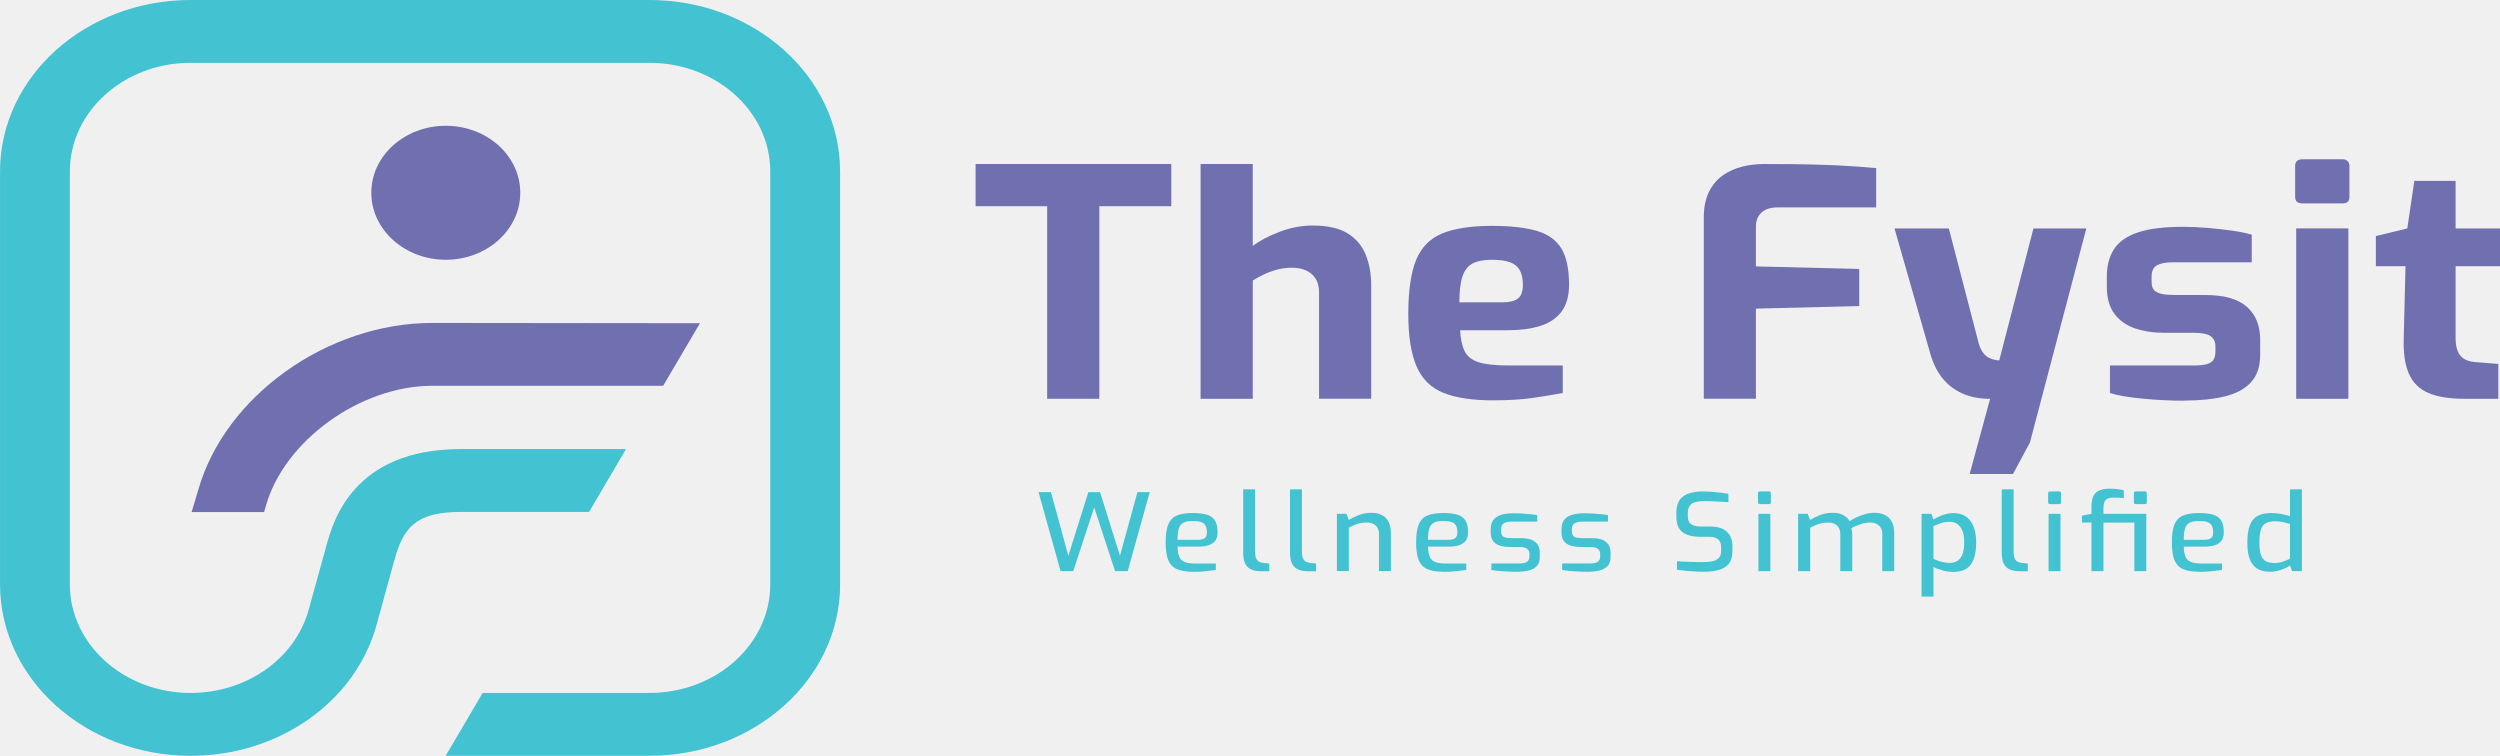
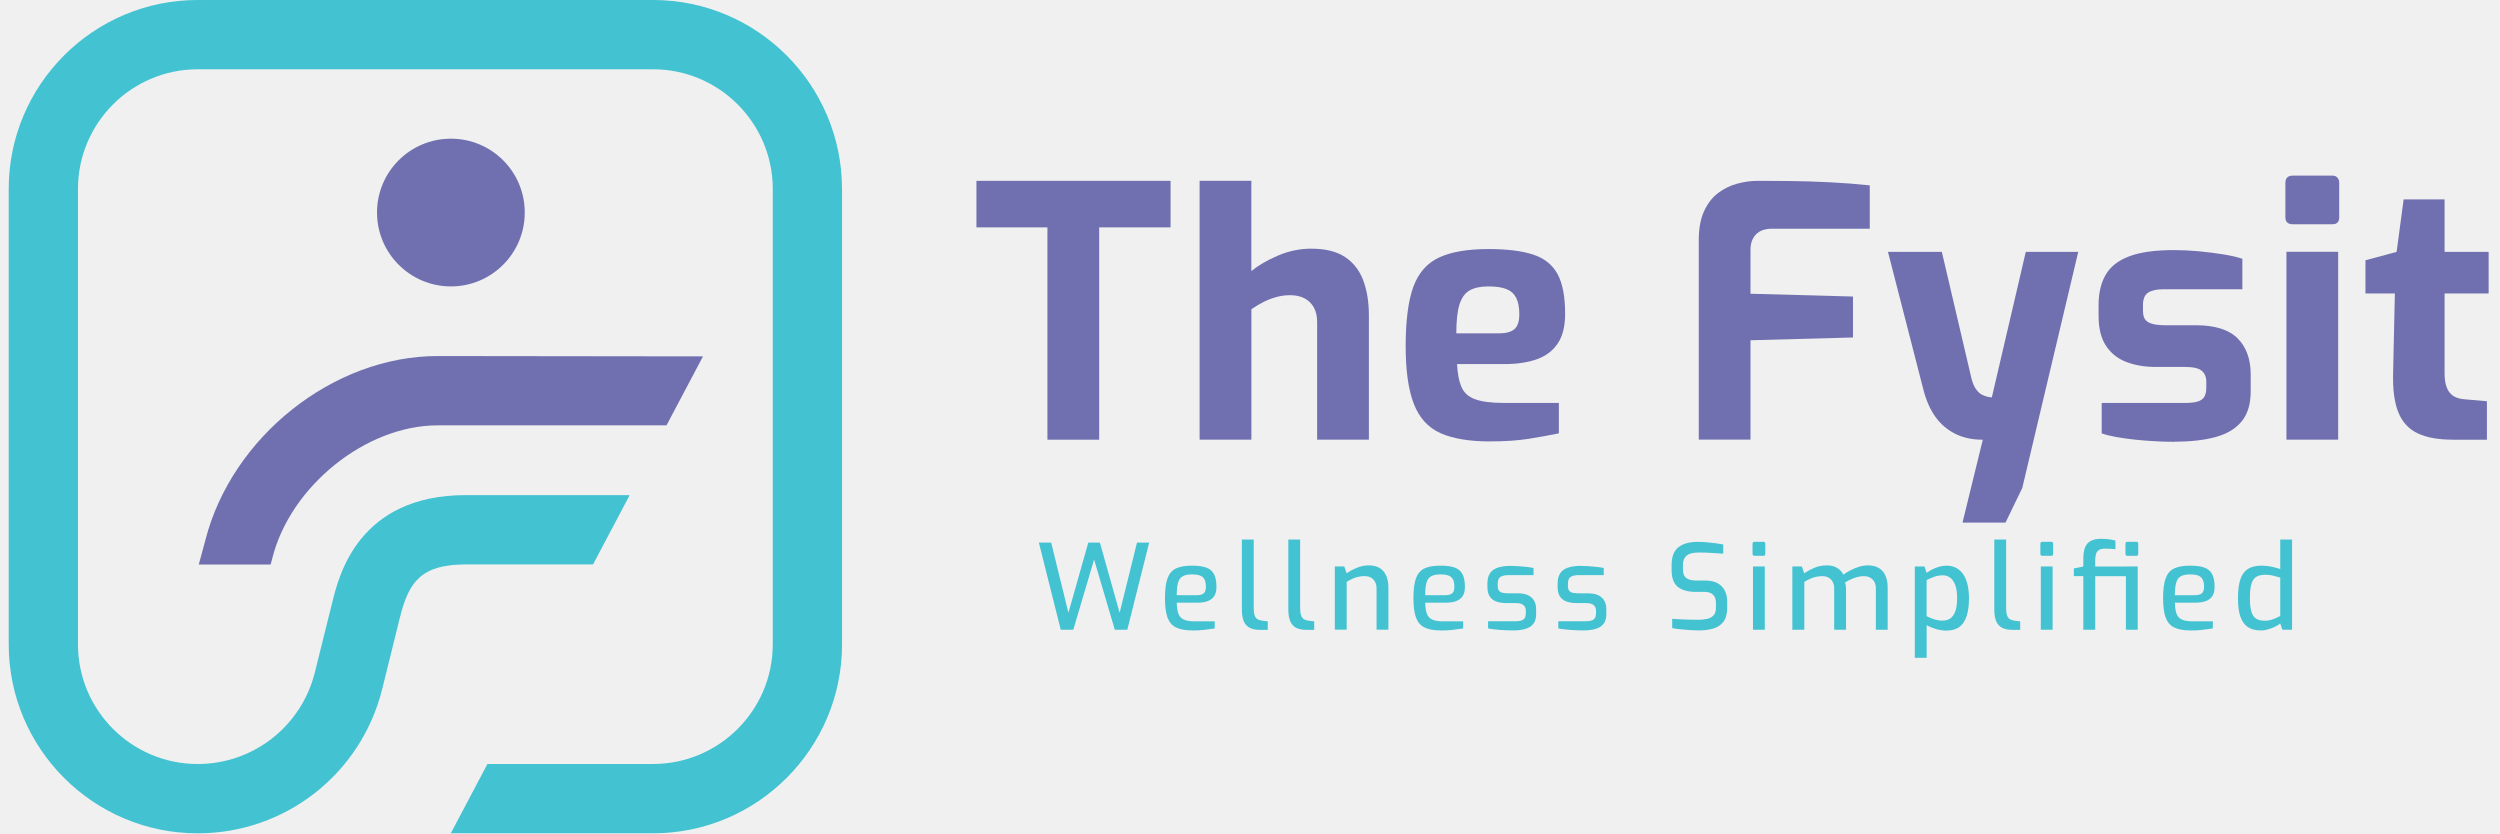
- <svg xmlns="http://www.w3.org/2000/svg" width="172" height="52" viewBox="0 0 172 52" fill="none" role="img" aria-label="The Fysit — Wellness Simplified">
-   <g id="Group">
-     <path id="Vector_2" d="M48.154 22.241L45.624 26.543H29.744C24.773 26.543 19.528 30.343 18.283 34.84L18.168 35.228H13.183L13.637 33.721C15.464 27.259 22.518 22.217 29.741 22.217L48.151 22.238L48.154 22.241Z" fill="#7070B1" />
-     <path id="Vector_3" d="M57.8 11.79V40.208C57.8 46.711 51.923 51.997 44.695 51.997H30.664L33.206 47.672H44.695C49.269 47.672 52.994 44.325 52.994 40.205V11.79C52.994 7.675 49.269 4.323 44.695 4.323H13.104C8.531 4.323 4.805 7.675 4.805 11.79V40.208C4.805 44.328 8.531 47.674 13.104 47.674C16.963 47.674 20.304 45.323 21.236 41.955L22.46 37.528C22.912 35.89 24.281 30.895 31.715 30.895H43.042V30.944L40.529 35.221H31.715C28.597 35.221 27.749 36.301 27.124 38.567L25.905 43C24.441 48.302 19.175 52 13.107 52C5.879 52 0.003 46.713 0.003 40.21V11.79C3.60541e-05 5.292 5.876 0 13.104 0H44.692C51.92 0 57.797 5.292 57.797 11.79H57.8Z" fill="#43C2D1" />
-     <path id="Vector_4" d="M35.794 13.261C35.794 15.808 33.498 17.873 30.673 17.873C27.848 17.873 25.546 15.808 25.546 13.261C25.546 10.714 27.842 8.654 30.673 8.654C33.504 8.654 35.794 10.714 35.794 13.261Z" fill="#7070B1" />
-     <path id="Vector_5" d="M72.045 27.436V14.188H67.121V11.284H80.584V14.188H75.634V27.436H72.045Z" fill="#7070B1" />
-     <path id="Vector_6" d="M82.599 27.436V11.284H86.188V16.915C86.657 16.566 87.268 16.245 88.021 15.954C88.773 15.662 89.546 15.516 90.337 15.516C91.324 15.516 92.108 15.691 92.69 16.04C93.272 16.389 93.692 16.876 93.952 17.503C94.21 18.128 94.34 18.858 94.34 19.686V27.434H90.751V20.1C90.751 19.722 90.669 19.41 90.507 19.162C90.345 18.915 90.128 18.73 89.853 18.605C89.578 18.483 89.254 18.42 88.883 18.42C88.545 18.42 88.218 18.459 87.902 18.54C87.587 18.621 87.288 18.725 87.005 18.858C86.721 18.988 86.452 19.134 86.191 19.295V27.436H82.602H82.599Z" fill="#7070B1" />
-     <path id="Vector_7" d="M102.761 27.546C101.322 27.546 100.173 27.374 99.316 27.033C98.459 26.692 97.84 26.085 97.46 25.21C97.081 24.335 96.89 23.129 96.89 21.587C96.89 20.045 97.067 18.772 97.423 17.897C97.779 17.024 98.378 16.412 99.218 16.063C100.057 15.714 101.198 15.54 102.639 15.54C103.933 15.54 104.97 15.657 105.745 15.889C106.521 16.121 107.083 16.529 107.43 17.11C107.777 17.694 107.951 18.514 107.951 19.576C107.951 20.363 107.777 20.985 107.43 21.444C107.083 21.902 106.593 22.23 105.962 22.426C105.331 22.624 104.587 22.72 103.731 22.72H100.457C100.488 23.316 100.59 23.793 100.761 24.15C100.931 24.506 101.247 24.762 101.707 24.913C102.167 25.066 102.836 25.142 103.707 25.142H107.517V27.04C106.886 27.158 106.194 27.27 105.441 27.379C104.689 27.488 103.794 27.543 102.761 27.543V27.546ZM100.407 20.8H103.366C103.852 20.8 104.205 20.715 104.434 20.538C104.663 20.36 104.773 20.05 104.773 19.6C104.773 19.178 104.7 18.84 104.556 18.584C104.411 18.329 104.182 18.147 103.875 18.037C103.568 17.928 103.154 17.873 102.636 17.873C102.086 17.873 101.649 17.957 101.325 18.123C101.001 18.29 100.766 18.584 100.622 19.006C100.477 19.428 100.404 20.024 100.404 20.795L100.407 20.8Z" fill="#7070B1" />
-     <path id="Vector_8" d="M117.22 27.436V14.972C117.22 14.258 117.342 13.662 117.585 13.183C117.828 12.704 118.152 12.324 118.555 12.047C118.96 11.771 119.403 11.576 119.889 11.459C120.376 11.342 120.85 11.284 121.319 11.284C121.901 11.284 122.625 11.287 123.49 11.295C124.355 11.303 125.277 11.329 126.254 11.37C127.233 11.415 128.174 11.48 129.08 11.566V14.271H122.312C121.811 14.271 121.435 14.391 121.183 14.631C120.931 14.871 120.807 15.188 120.807 15.579V18.329L127.916 18.503V21.058L120.807 21.233V27.431H117.217L117.22 27.436Z" fill="#7070B1" />
-     <path id="Vector_9" d="M135.512 32.611L136.919 27.439C136.192 27.439 135.553 27.317 135.002 27.066C134.453 26.819 133.996 26.468 133.631 26.009C133.266 25.551 132.988 24.98 132.794 24.296L130.342 15.717H134.079L136.14 23.639C136.221 23.915 136.326 24.134 136.456 24.293C136.586 24.454 136.722 24.566 136.87 24.631C137.014 24.697 137.148 24.741 137.27 24.762C137.391 24.785 137.484 24.796 137.547 24.796L139.901 15.717H143.539L139.657 30.45L138.494 32.611H135.509H135.512Z" fill="#7070B1" />
-     <path id="Vector_10" d="M150.215 27.569C149.809 27.569 149.372 27.559 148.904 27.535C148.434 27.512 147.966 27.481 147.496 27.436C147.028 27.392 146.591 27.337 146.185 27.272C145.78 27.207 145.441 27.129 145.166 27.043V25.145H150.941C151.28 25.145 151.561 25.119 151.778 25.069C151.995 25.02 152.157 24.923 152.264 24.785C152.368 24.647 152.421 24.447 152.421 24.186V23.814C152.421 23.522 152.316 23.298 152.104 23.137C151.894 22.978 151.506 22.897 150.941 22.897H148.904C148.16 22.897 147.488 22.795 146.888 22.592C146.29 22.389 145.818 22.053 145.47 21.587C145.123 21.121 144.949 20.496 144.949 19.709V19.032C144.949 18.29 145.111 17.665 145.436 17.154C145.76 16.644 146.3 16.259 147.063 15.998C147.824 15.735 148.865 15.605 150.191 15.605C150.724 15.605 151.294 15.631 151.902 15.681C152.51 15.733 153.083 15.798 153.625 15.876C154.166 15.957 154.6 16.048 154.922 16.149V18.048H149.463C148.993 18.048 148.636 18.118 148.393 18.256C148.151 18.394 148.03 18.652 148.03 19.03V19.379C148.03 19.642 148.084 19.834 148.199 19.957C148.313 20.079 148.486 20.168 148.721 20.22C148.956 20.272 149.251 20.295 149.607 20.295H151.694C153.019 20.295 153.986 20.569 154.592 21.113C155.199 21.657 155.5 22.413 155.5 23.371V24.418C155.5 25.204 155.295 25.827 154.881 26.285C154.467 26.744 153.871 27.072 153.086 27.267C152.302 27.462 151.343 27.561 150.211 27.561L150.215 27.569Z" fill="#7070B1" />
-     <path id="Vector_11" d="M158.415 13.993C158.077 13.993 157.906 13.847 157.906 13.555V11.417C157.906 11.113 158.077 10.959 158.415 10.959H161.18C161.324 10.959 161.437 11.003 161.518 11.089C161.6 11.175 161.64 11.284 161.64 11.417V13.555C161.64 13.847 161.487 13.993 161.18 13.993H158.415ZM157.978 27.436V15.714H161.567V27.436H157.978Z" fill="#7070B1" />
-     <path id="Vector_12" d="M169.525 27.436C168.521 27.436 167.711 27.306 167.088 27.043C166.466 26.78 166.017 26.345 165.742 25.733C165.466 25.121 165.345 24.301 165.377 23.267L165.499 18.313H163.46V16.24L165.621 15.717L166.107 12.443H168.946V15.717H172.004V18.313H168.946V23.246C168.946 23.566 168.979 23.829 169.045 24.032C169.109 24.236 169.202 24.4 169.323 24.525C169.445 24.647 169.586 24.741 169.748 24.798C169.911 24.858 170.072 24.892 170.235 24.907L171.884 25.038V27.439H169.531L169.525 27.436Z" fill="#7070B1" />
-     <path id="Vector_13" d="M72.968 39.294L71.451 33.858H72.305L73.501 38.239L74.879 33.858H75.683L77.053 38.239L78.257 33.858H79.102L77.585 39.294H76.717L75.281 34.913L73.839 39.294H72.971H72.968Z" fill="#43C2D1" />
-     <path id="Vector_14" d="M82.075 39.338C81.612 39.338 81.241 39.275 80.963 39.153C80.688 39.031 80.492 38.822 80.373 38.531C80.254 38.239 80.196 37.833 80.196 37.317C80.196 36.801 80.254 36.382 80.373 36.088C80.492 35.796 80.685 35.59 80.957 35.473C81.23 35.356 81.6 35.296 82.063 35.296C82.469 35.296 82.793 35.335 83.042 35.411C83.291 35.486 83.473 35.622 83.592 35.817C83.71 36.012 83.768 36.281 83.768 36.624C83.768 36.864 83.716 37.056 83.609 37.2C83.502 37.343 83.352 37.444 83.158 37.51C82.964 37.575 82.732 37.606 82.466 37.606H81.015C81.021 37.89 81.059 38.119 81.126 38.288C81.192 38.458 81.317 38.58 81.493 38.658C81.67 38.734 81.933 38.773 82.278 38.773H83.647V39.215C83.412 39.244 83.172 39.273 82.926 39.301C82.68 39.33 82.396 39.343 82.072 39.343L82.075 39.338ZM81.01 37.14H82.396C82.616 37.14 82.775 37.103 82.88 37.028C82.984 36.955 83.036 36.82 83.036 36.622C83.036 36.424 83.004 36.27 82.941 36.158C82.877 36.046 82.775 35.963 82.634 35.916C82.492 35.866 82.304 35.843 82.069 35.843C81.8 35.843 81.589 35.88 81.435 35.955C81.279 36.028 81.169 36.158 81.108 36.346C81.047 36.533 81.013 36.799 81.013 37.142L81.01 37.14Z" fill="#43C2D1" />
-     <path id="Vector_15" d="M86.756 39.301C86.487 39.301 86.264 39.26 86.078 39.176C85.896 39.093 85.76 38.958 85.667 38.775C85.578 38.59 85.531 38.34 85.531 38.028V33.668H86.35V37.932C86.35 38.137 86.374 38.296 86.42 38.408C86.466 38.518 86.533 38.596 86.617 38.64C86.701 38.684 86.802 38.713 86.915 38.728L87.326 38.773V39.304H86.753L86.756 39.301Z" fill="#43C2D1" />
-     <path id="Vector_16" d="M89.978 39.301C89.709 39.301 89.486 39.26 89.3 39.176C89.118 39.093 88.982 38.958 88.889 38.775C88.8 38.59 88.753 38.34 88.753 38.028V33.668H89.572V37.932C89.572 38.137 89.596 38.296 89.642 38.408C89.688 38.518 89.755 38.596 89.839 38.64C89.923 38.684 90.024 38.713 90.137 38.728L90.548 38.773V39.304H89.975L89.978 39.301Z" fill="#43C2D1" />
-     <path id="Vector_17" d="M91.978 39.294V35.348H92.635L92.8 35.775C92.997 35.648 93.231 35.533 93.501 35.431C93.77 35.33 94.051 35.28 94.34 35.28C94.667 35.28 94.931 35.343 95.13 35.468C95.33 35.593 95.472 35.76 95.562 35.965C95.648 36.171 95.692 36.395 95.692 36.637V39.291H94.873V36.723C94.873 36.567 94.838 36.429 94.771 36.314C94.705 36.2 94.609 36.109 94.488 36.046C94.366 35.984 94.221 35.95 94.045 35.95C93.88 35.95 93.729 35.965 93.59 35.994C93.451 36.023 93.318 36.064 93.194 36.116C93.069 36.169 92.936 36.231 92.8 36.304V39.291H91.981L91.978 39.294Z" fill="#43C2D1" />
-     <path id="Vector_18" d="M99.307 39.338C98.844 39.338 98.474 39.275 98.196 39.153C97.921 39.031 97.724 38.822 97.605 38.531C97.487 38.239 97.429 37.833 97.429 37.317C97.429 36.801 97.487 36.382 97.605 36.088C97.724 35.796 97.918 35.59 98.19 35.473C98.462 35.356 98.833 35.296 99.296 35.296C99.701 35.296 100.025 35.335 100.274 35.411C100.523 35.486 100.706 35.622 100.824 35.817C100.943 36.012 101.001 36.281 101.001 36.624C101.001 36.864 100.949 37.056 100.842 37.2C100.735 37.343 100.584 37.444 100.39 37.51C100.196 37.575 99.965 37.606 99.698 37.606H98.248C98.254 37.89 98.291 38.119 98.358 38.288C98.424 38.458 98.549 38.58 98.725 38.658C98.902 38.734 99.166 38.773 99.51 38.773H100.879V39.215C100.645 39.244 100.405 39.273 100.159 39.301C99.912 39.33 99.629 39.343 99.305 39.343L99.307 39.338ZM98.242 37.14H99.629C99.849 37.14 100.008 37.103 100.112 37.028C100.216 36.955 100.268 36.82 100.268 36.622C100.268 36.424 100.237 36.27 100.173 36.158C100.109 36.046 100.008 35.963 99.866 35.916C99.724 35.866 99.536 35.843 99.302 35.843C99.032 35.843 98.821 35.88 98.668 35.955C98.511 36.028 98.401 36.158 98.341 36.346C98.28 36.533 98.245 36.799 98.245 37.142L98.242 37.14Z" fill="#43C2D1" />
-     <path id="Vector_19" d="M104.301 39.338C104.185 39.338 104.049 39.335 103.89 39.33C103.73 39.325 103.568 39.317 103.4 39.304C103.233 39.291 103.082 39.278 102.94 39.262C102.801 39.247 102.691 39.231 102.607 39.21V38.767H104.451C104.61 38.767 104.747 38.757 104.862 38.734C104.978 38.71 105.065 38.663 105.129 38.59C105.192 38.518 105.224 38.408 105.224 38.265V38.103C105.224 37.955 105.169 37.84 105.059 37.757C104.949 37.674 104.77 37.632 104.518 37.632H103.878C103.621 37.632 103.392 37.601 103.195 37.541C102.995 37.478 102.839 37.374 102.729 37.228C102.616 37.08 102.561 36.882 102.561 36.632V36.419C102.561 36.169 102.613 35.96 102.72 35.799C102.827 35.637 102.998 35.515 103.233 35.434C103.467 35.353 103.78 35.312 104.168 35.312C104.333 35.312 104.512 35.317 104.712 35.33C104.912 35.343 105.105 35.359 105.299 35.377C105.493 35.395 105.644 35.418 105.76 35.444V35.887H104.023C103.783 35.887 103.597 35.924 103.47 35.997C103.343 36.069 103.276 36.21 103.276 36.419V36.567C103.276 36.695 103.305 36.794 103.366 36.861C103.427 36.929 103.513 36.973 103.623 36.994C103.736 37.015 103.869 37.023 104.02 37.023H104.677C105.091 37.023 105.406 37.111 105.621 37.286C105.835 37.46 105.939 37.705 105.939 38.02V38.322C105.939 38.588 105.87 38.794 105.734 38.942C105.598 39.09 105.406 39.192 105.163 39.252C104.92 39.312 104.631 39.34 104.298 39.34L104.301 39.338Z" fill="#43C2D1" />
-     <path id="Vector_20" d="M109.17 39.338C109.054 39.338 108.918 39.335 108.759 39.33C108.6 39.325 108.438 39.317 108.27 39.304C108.102 39.291 107.951 39.278 107.809 39.262C107.67 39.247 107.56 39.231 107.476 39.21V38.767H109.32C109.48 38.767 109.616 38.757 109.731 38.734C109.847 38.71 109.934 38.663 109.998 38.59C110.061 38.518 110.093 38.408 110.093 38.265V38.103C110.093 37.955 110.038 37.84 109.928 37.757C109.818 37.674 109.639 37.632 109.387 37.632H108.747C108.49 37.632 108.261 37.601 108.064 37.541C107.864 37.478 107.708 37.374 107.598 37.228C107.485 37.08 107.43 36.882 107.43 36.632V36.419C107.43 36.169 107.482 35.96 107.589 35.799C107.696 35.637 107.867 35.515 108.102 35.434C108.336 35.353 108.649 35.312 109.037 35.312C109.202 35.312 109.381 35.317 109.581 35.33C109.781 35.343 109.975 35.359 110.169 35.377C110.363 35.395 110.513 35.418 110.629 35.444V35.887H108.892C108.652 35.887 108.466 35.924 108.339 35.997C108.212 36.069 108.145 36.21 108.145 36.419V36.567C108.145 36.695 108.174 36.794 108.235 36.861C108.296 36.929 108.383 36.973 108.493 36.994C108.605 37.015 108.739 37.023 108.889 37.023H109.546C109.96 37.023 110.276 37.111 110.49 37.286C110.704 37.46 110.808 37.705 110.808 38.02V38.322C110.808 38.588 110.739 38.794 110.603 38.942C110.467 39.09 110.276 39.192 110.033 39.252C109.789 39.312 109.5 39.34 109.167 39.34L109.17 39.338Z" fill="#43C2D1" />
-     <path id="Vector_21" d="M117.22 39.338C117.09 39.338 116.939 39.335 116.774 39.328C116.609 39.32 116.439 39.309 116.265 39.294C116.091 39.278 115.929 39.265 115.773 39.249C115.616 39.234 115.483 39.215 115.376 39.19V38.614C115.518 38.624 115.689 38.635 115.889 38.643C116.088 38.653 116.303 38.658 116.528 38.666C116.754 38.671 116.974 38.674 117.188 38.674C117.423 38.674 117.631 38.653 117.817 38.614C117.999 38.575 118.144 38.502 118.251 38.393C118.358 38.283 118.41 38.132 118.41 37.934V37.617C118.41 37.395 118.343 37.226 118.21 37.109C118.077 36.991 117.871 36.932 117.599 36.932H116.986C116.462 36.932 116.056 36.827 115.767 36.622C115.48 36.416 115.336 36.062 115.336 35.559V35.265C115.336 34.744 115.492 34.372 115.808 34.148C116.123 33.924 116.569 33.812 117.148 33.812C117.339 33.812 117.544 33.819 117.762 33.838C117.981 33.856 118.193 33.877 118.401 33.9C118.61 33.926 118.78 33.95 118.917 33.973V34.549C118.671 34.533 118.395 34.517 118.092 34.502C117.788 34.483 117.504 34.476 117.235 34.476C117.006 34.476 116.806 34.499 116.641 34.546C116.473 34.593 116.346 34.676 116.256 34.793C116.167 34.911 116.12 35.08 116.12 35.296V35.517C116.12 35.783 116.198 35.968 116.358 36.069C116.517 36.174 116.737 36.226 117.02 36.226H117.683C118.028 36.226 118.312 36.283 118.532 36.395C118.754 36.507 118.919 36.663 119.027 36.859C119.134 37.054 119.192 37.278 119.192 37.531V37.913C119.192 38.296 119.105 38.59 118.928 38.799C118.752 39.007 118.517 39.148 118.222 39.223C117.926 39.299 117.591 39.338 117.214 39.338H117.22Z" fill="#43C2D1" />
-     <path id="Vector_22" d="M121.096 34.684C120.998 34.684 120.949 34.642 120.949 34.559V33.939C120.949 33.851 120.998 33.806 121.096 33.806H121.704C121.747 33.806 121.78 33.819 121.803 33.843C121.826 33.869 121.834 33.9 121.834 33.939V34.559C121.834 34.642 121.791 34.684 121.704 34.684H121.096ZM120.98 39.294V35.348H121.799V39.294H120.98Z" fill="#43C2D1" />
-     <path id="Vector_23" d="M123.71 39.294V35.348H124.367L124.532 35.775C124.747 35.642 124.982 35.528 125.238 35.429C125.496 35.33 125.792 35.28 126.124 35.28C126.396 35.28 126.631 35.335 126.821 35.442C127.013 35.549 127.157 35.687 127.256 35.856C127.386 35.767 127.545 35.679 127.731 35.59C127.916 35.502 128.116 35.429 128.33 35.369C128.545 35.309 128.747 35.28 128.944 35.28C129.271 35.28 129.537 35.34 129.743 35.463C129.949 35.583 130.095 35.746 130.186 35.958C130.276 36.166 130.322 36.403 130.322 36.669V39.294H129.503V36.726C129.503 36.569 129.468 36.431 129.401 36.317C129.334 36.202 129.236 36.111 129.114 36.049C128.994 35.986 128.843 35.952 128.669 35.952C128.449 35.952 128.225 35.991 127.998 36.067C127.769 36.142 127.557 36.236 127.366 36.343C127.39 36.408 127.404 36.473 127.415 36.538C127.427 36.606 127.433 36.671 127.433 36.733V39.294H126.613V36.726C126.613 36.569 126.579 36.431 126.512 36.317C126.446 36.202 126.351 36.111 126.229 36.049C126.107 35.986 125.962 35.952 125.786 35.952C125.621 35.952 125.47 35.968 125.331 35.997C125.192 36.025 125.059 36.067 124.935 36.119C124.811 36.171 124.677 36.234 124.541 36.306V39.294H123.722H123.71Z" fill="#43C2D1" />
-     <path id="Vector_24" d="M132.204 41.041V35.348H132.875L133.023 35.746C133.126 35.679 133.251 35.608 133.396 35.541C133.54 35.473 133.699 35.416 133.87 35.369C134.041 35.322 134.215 35.299 134.392 35.299C134.67 35.299 134.91 35.351 135.109 35.455C135.309 35.559 135.472 35.702 135.599 35.887C135.723 36.072 135.816 36.286 135.874 36.533C135.932 36.778 135.961 37.041 135.961 37.322C135.961 37.76 135.909 38.13 135.802 38.432C135.695 38.734 135.53 38.963 135.301 39.117C135.074 39.27 134.771 39.348 134.394 39.348C134.167 39.348 133.928 39.317 133.689 39.257C133.448 39.195 133.225 39.114 133.025 39.01V41.046H132.206L132.204 41.041ZM134.146 38.726C134.332 38.726 134.499 38.684 134.647 38.601C134.794 38.518 134.913 38.374 135.002 38.169C135.093 37.965 135.138 37.679 135.138 37.317C135.138 36.973 135.093 36.697 135 36.486C134.907 36.278 134.785 36.127 134.637 36.036C134.49 35.944 134.328 35.9 134.155 35.9C133.926 35.9 133.717 35.931 133.526 35.997C133.338 36.062 133.171 36.127 133.023 36.197V38.447C133.19 38.531 133.373 38.598 133.567 38.65C133.761 38.702 133.952 38.728 134.146 38.728V38.726Z" fill="#43C2D1" />
-     <path id="Vector_25" d="M138.942 39.301C138.674 39.301 138.451 39.26 138.265 39.176C138.082 39.093 137.946 38.958 137.854 38.775C137.764 38.59 137.718 38.34 137.718 38.028V33.668H138.538V37.932C138.538 38.137 138.56 38.296 138.606 38.408C138.653 38.518 138.719 38.596 138.804 38.64C138.888 38.684 138.989 38.713 139.101 38.728L139.513 38.773V39.304H138.94L138.942 39.301Z" fill="#43C2D1" />
-     <path id="Vector_26" d="M141.059 34.684C140.96 34.684 140.911 34.642 140.911 34.559V33.939C140.911 33.851 140.96 33.806 141.059 33.806H141.666C141.709 33.806 141.742 33.819 141.765 33.843C141.787 33.869 141.797 33.9 141.797 33.939V34.559C141.797 34.642 141.754 34.684 141.666 34.684H141.059ZM140.942 39.294V35.348H141.762V39.294H140.942Z" fill="#43C2D1" />
-     <path id="Vector_27" d="M143.892 39.294V35.952H143.235V35.473L143.892 35.348V34.853C143.892 34.569 143.933 34.335 144.014 34.153C144.094 33.97 144.228 33.838 144.411 33.752C144.593 33.666 144.836 33.621 145.137 33.621C145.352 33.621 145.539 33.632 145.702 33.655C145.863 33.679 146.005 33.702 146.119 33.733V34.273C146.014 34.26 145.898 34.249 145.771 34.244C145.644 34.239 145.519 34.236 145.397 34.236C145.218 34.236 145.079 34.262 144.981 34.317C144.882 34.372 144.813 34.45 144.775 34.556C144.737 34.663 144.717 34.793 144.717 34.952V35.351H147.232V35.955H144.717V39.296H143.89L143.892 39.294ZM146.96 34.684C146.863 34.684 146.813 34.642 146.813 34.559V33.939C146.813 33.851 146.863 33.806 146.96 33.806H147.568C147.612 33.806 147.644 33.819 147.667 33.843C147.69 33.869 147.7 33.9 147.7 33.939V34.559C147.7 34.642 147.655 34.684 147.568 34.684H146.96ZM146.845 39.294V35.348H147.665V39.294H146.845Z" fill="#43C2D1" />
-     <path id="Vector_28" d="M151.302 39.338C150.84 39.338 150.469 39.275 150.191 39.153C149.916 39.031 149.719 38.822 149.601 38.531C149.482 38.239 149.424 37.833 149.424 37.317C149.424 36.801 149.482 36.382 149.601 36.088C149.719 35.796 149.914 35.59 150.186 35.473C150.457 35.356 150.828 35.296 151.292 35.296C151.696 35.296 152.021 35.335 152.269 35.411C152.519 35.486 152.702 35.622 152.82 35.817C152.939 36.012 152.997 36.281 152.997 36.624C152.997 36.864 152.945 37.056 152.838 37.2C152.73 37.343 152.58 37.444 152.386 37.51C152.191 37.575 151.96 37.606 151.694 37.606H150.244C150.249 37.89 150.287 38.119 150.354 38.288C150.42 38.458 150.545 38.58 150.721 38.658C150.898 38.734 151.161 38.773 151.506 38.773H152.875V39.215C152.64 39.244 152.401 39.273 152.154 39.301C151.908 39.33 151.624 39.343 151.3 39.343L151.302 39.338ZM150.238 37.14H151.624C151.844 37.14 152.003 37.103 152.108 37.028C152.211 36.955 152.264 36.82 152.264 36.622C152.264 36.424 152.232 36.27 152.168 36.158C152.104 36.046 152.003 35.963 151.861 35.916C151.72 35.866 151.531 35.843 151.298 35.843C151.028 35.843 150.817 35.88 150.663 35.955C150.506 36.028 150.397 36.158 150.337 36.346C150.275 36.533 150.24 36.799 150.24 37.142L150.238 37.14Z" fill="#43C2D1" />
-     <path id="Vector_29" d="M156.189 39.338C155.833 39.338 155.541 39.27 155.31 39.132C155.077 38.994 154.904 38.781 154.788 38.486C154.673 38.195 154.617 37.817 154.617 37.353C154.617 36.867 154.669 36.473 154.776 36.171C154.883 35.869 155.058 35.648 155.298 35.507C155.538 35.366 155.862 35.296 156.273 35.296C156.502 35.296 156.731 35.319 156.957 35.364C157.182 35.408 157.382 35.458 157.549 35.512V33.668H158.369V39.296H157.697L157.549 38.906C157.463 38.973 157.341 39.041 157.188 39.109C157.034 39.174 156.869 39.231 156.696 39.275C156.52 39.32 156.351 39.343 156.186 39.343L156.189 39.338ZM156.452 38.734C156.675 38.734 156.881 38.703 157.064 38.637C157.246 38.572 157.408 38.507 157.549 38.437V36.041C157.382 35.997 157.215 35.958 157.054 35.919C156.893 35.882 156.714 35.864 156.52 35.864C156.262 35.864 156.056 35.906 155.897 35.989C155.737 36.072 155.625 36.221 155.553 36.431C155.481 36.642 155.446 36.937 155.446 37.317C155.446 37.666 155.477 37.945 155.543 38.153C155.611 38.361 155.718 38.51 155.868 38.598C156.019 38.687 156.213 38.731 156.452 38.731V38.734Z" fill="#43C2D1" />
+ <svg xmlns="http://www.w3.org/2000/svg" width="144" height="48" viewBox="0 0 144 48" fill="none">
+   <g clip-path="url(#clip0_2101_1046)">
+     <path d="M40.491 20.53L38.39 24.501H25.201C21.074 24.501 16.718 28.009 15.684 32.16L15.588 32.519H11.448L11.825 31.127C13.342 25.162 19.201 20.508 25.199 20.508L40.489 20.527L40.491 20.53Z" fill="#7070B1" />
+     <path d="M48.502 10.883V37.115C48.502 43.117 43.621 47.998 37.618 47.998H25.966L28.077 44.005H37.618C41.417 44.005 44.511 40.916 44.511 37.112V10.883C44.511 7.084 41.417 3.991 37.618 3.991H11.383C7.585 3.991 4.491 7.084 4.491 10.883V37.115C4.491 40.918 7.585 44.007 11.383 44.007C14.588 44.007 17.362 41.836 18.136 38.728L19.153 34.641C19.528 33.129 20.665 28.518 26.839 28.518H36.246V28.564L34.159 32.511H26.839C24.25 32.511 23.545 33.509 23.026 35.6L22.014 39.692C20.797 44.586 16.424 48 11.386 48C5.383 48 0.502 43.12 0.502 37.117V10.883C0.5 4.885 5.38 0 11.383 0H37.616C43.619 0 48.499 4.885 48.499 10.883H48.502Z" fill="#43C2D1" />
+     <path d="M30.226 12.241C30.226 14.592 28.32 16.498 25.973 16.498C23.627 16.498 21.716 14.592 21.716 12.241C21.716 9.89 23.622 7.988 25.973 7.988C28.324 7.988 30.226 9.89 30.226 12.241Z" fill="#7070B1" />
+     <path d="M60.332 25.326V13.097H56.243V10.416H67.424V13.097H63.313V25.326H60.332Z" fill="#7070B1" />
+     <path d="M69.097 25.326V10.416H72.078V15.614C72.467 15.292 72.975 14.996 73.6 14.727C74.225 14.457 74.867 14.323 75.523 14.323C76.343 14.323 76.994 14.484 77.477 14.806C77.961 15.128 78.309 15.578 78.526 16.157C78.74 16.734 78.848 17.407 78.848 18.172V25.323H75.867V18.554C75.867 18.205 75.799 17.917 75.665 17.688C75.53 17.46 75.35 17.289 75.121 17.174C74.893 17.061 74.624 17.003 74.316 17.003C74.035 17.003 73.763 17.039 73.501 17.114C73.239 17.188 72.992 17.285 72.756 17.407C72.52 17.527 72.297 17.662 72.08 17.811V25.326H69.099H69.097Z" fill="#7070B1" />
+     <path d="M85.841 25.427C84.646 25.427 83.692 25.268 82.98 24.953C82.269 24.638 81.754 24.078 81.439 23.27C81.124 22.463 80.966 21.35 80.966 19.927C80.966 18.503 81.112 17.328 81.408 16.52C81.704 15.715 82.201 15.15 82.899 14.828C83.596 14.505 84.543 14.345 85.74 14.345C86.815 14.345 87.675 14.453 88.32 14.667C88.964 14.881 89.43 15.258 89.719 15.794C90.007 16.332 90.151 17.09 90.151 18.071C90.151 18.797 90.007 19.371 89.719 19.794C89.43 20.217 89.024 20.52 88.5 20.701C87.976 20.883 87.358 20.972 86.647 20.972H83.927C83.954 21.523 84.038 21.963 84.18 22.292C84.322 22.621 84.584 22.857 84.966 22.996C85.348 23.138 85.904 23.208 86.627 23.208H89.791V24.96C89.267 25.069 88.692 25.172 88.067 25.273C87.442 25.374 86.699 25.424 85.841 25.424V25.427ZM83.887 19.201H86.344C86.747 19.201 87.041 19.121 87.231 18.958C87.421 18.794 87.512 18.508 87.512 18.092C87.512 17.703 87.452 17.39 87.332 17.155C87.211 16.919 87.022 16.751 86.767 16.65C86.512 16.549 86.168 16.498 85.738 16.498C85.281 16.498 84.918 16.575 84.649 16.729C84.379 16.883 84.185 17.155 84.064 17.544C83.944 17.934 83.884 18.484 83.884 19.196L83.887 19.201Z" fill="#7070B1" />
+     <path d="M97.849 25.326V13.82C97.849 13.162 97.95 12.611 98.152 12.169C98.354 11.727 98.623 11.376 98.958 11.121C99.294 10.866 99.662 10.686 100.066 10.578C100.47 10.469 100.864 10.416 101.253 10.416C101.737 10.416 102.338 10.419 103.056 10.426C103.775 10.433 104.54 10.457 105.352 10.496C106.165 10.537 106.946 10.597 107.699 10.676V13.174H102.078C101.662 13.174 101.35 13.284 101.14 13.505C100.931 13.727 100.828 14.02 100.828 14.38V16.919L106.732 17.08V19.439L100.828 19.599V25.321H97.847L97.849 25.326Z" fill="#7070B1" />
+     <path d="M113.04 30.102L114.209 25.328C113.605 25.328 113.074 25.215 112.617 24.984C112.161 24.756 111.781 24.431 111.478 24.008C111.175 23.585 110.944 23.059 110.783 22.427L108.747 14.508H111.85L113.562 21.821C113.629 22.076 113.716 22.278 113.824 22.424C113.932 22.573 114.045 22.677 114.168 22.737C114.288 22.797 114.399 22.838 114.5 22.857C114.601 22.878 114.678 22.888 114.73 22.888L116.685 14.508H119.707L116.483 28.107L115.517 30.102H113.038H113.04Z" fill="#7070B1" />
+     <path d="M125.251 25.448C124.914 25.448 124.551 25.439 124.162 25.417C123.772 25.395 123.383 25.367 122.993 25.326C122.604 25.285 122.241 25.234 121.904 25.174C121.568 25.114 121.286 25.042 121.058 24.963V23.21H125.854C126.135 23.21 126.369 23.186 126.549 23.141C126.729 23.095 126.864 23.006 126.953 22.878C127.039 22.751 127.083 22.566 127.083 22.326V21.982C127.083 21.713 126.996 21.506 126.82 21.357C126.645 21.21 126.323 21.136 125.854 21.136H124.162C123.544 21.136 122.986 21.042 122.488 20.854C121.991 20.667 121.599 20.357 121.31 19.927C121.022 19.496 120.878 18.919 120.878 18.193V17.568C120.878 16.883 121.012 16.306 121.282 15.835C121.551 15.364 122 15.008 122.633 14.768C123.265 14.525 124.13 14.405 125.231 14.405C125.674 14.405 126.147 14.429 126.652 14.474C127.157 14.522 127.633 14.582 128.083 14.655C128.532 14.729 128.893 14.813 129.16 14.907V16.66H124.626C124.236 16.66 123.94 16.724 123.738 16.852C123.537 16.979 123.436 17.217 123.436 17.566V17.888C123.436 18.131 123.481 18.309 123.577 18.422C123.671 18.535 123.815 18.616 124.01 18.664C124.205 18.712 124.45 18.734 124.746 18.734H126.479C127.58 18.734 128.383 18.986 128.886 19.489C129.39 19.991 129.64 20.689 129.64 21.573V22.54C129.64 23.266 129.47 23.84 129.126 24.263C128.782 24.686 128.287 24.989 127.635 25.169C126.984 25.35 126.188 25.441 125.248 25.441L125.251 25.448Z" fill="#7070B1" />
+     <path d="M132.061 12.916C131.78 12.916 131.638 12.782 131.638 12.513V10.539C131.638 10.258 131.78 10.116 132.061 10.116H134.357C134.477 10.116 134.571 10.157 134.638 10.236C134.706 10.315 134.739 10.416 134.739 10.539V12.513C134.739 12.782 134.612 12.916 134.357 12.916H132.061ZM131.698 25.326V14.505H134.679V25.326H131.698Z" fill="#7070B1" />
+     <path d="M141.288 25.326C140.454 25.326 139.781 25.206 139.264 24.963C138.747 24.72 138.374 24.319 138.146 23.754C137.917 23.189 137.816 22.431 137.843 21.477L137.944 16.905H136.251V14.991L138.045 14.508L138.449 11.486H140.807V14.508H143.346V16.905H140.807V21.458C140.807 21.753 140.834 21.996 140.889 22.184C140.942 22.371 141.019 22.523 141.12 22.638C141.221 22.751 141.338 22.838 141.473 22.891C141.608 22.946 141.742 22.977 141.877 22.991L143.247 23.112V25.328H141.293L141.288 25.326Z" fill="#7070B1" />
+     <path d="M61.099 36.271L59.839 31.254H60.548L61.541 35.297L62.685 31.254H63.354L64.491 35.297L65.491 31.254H66.193L64.933 36.271H64.212L63.02 32.228L61.822 36.271H61.101H61.099Z" fill="#43C2D1" />
+     <path d="M68.662 36.312C68.277 36.312 67.969 36.254 67.739 36.141C67.51 36.028 67.347 35.836 67.248 35.567C67.15 35.297 67.102 34.922 67.102 34.446C67.102 33.971 67.15 33.583 67.248 33.312C67.347 33.042 67.508 32.853 67.734 32.744C67.96 32.636 68.267 32.581 68.652 32.581C68.989 32.581 69.258 32.617 69.465 32.687C69.671 32.757 69.823 32.882 69.921 33.062C70.02 33.242 70.068 33.49 70.068 33.807C70.068 34.028 70.025 34.206 69.936 34.338C69.847 34.471 69.722 34.564 69.561 34.624C69.4 34.684 69.207 34.713 68.986 34.713H67.782C67.787 34.975 67.818 35.187 67.873 35.343C67.929 35.499 68.032 35.612 68.179 35.684C68.325 35.754 68.544 35.79 68.83 35.79H69.967V36.199C69.772 36.225 69.573 36.252 69.369 36.278C69.164 36.305 68.929 36.317 68.659 36.317L68.662 36.312ZM67.777 34.283H68.929C69.111 34.283 69.244 34.249 69.33 34.18C69.417 34.112 69.46 33.987 69.46 33.805C69.46 33.622 69.433 33.48 69.381 33.377C69.328 33.273 69.244 33.196 69.126 33.153C69.008 33.107 68.852 33.086 68.657 33.086C68.433 33.086 68.258 33.12 68.13 33.189C68.001 33.257 67.909 33.377 67.859 33.55C67.808 33.723 67.779 33.968 67.779 34.285L67.777 34.283Z" fill="#43C2D1" />
+     <path d="M72.549 36.278C72.326 36.278 72.14 36.24 71.987 36.163C71.835 36.086 71.722 35.961 71.645 35.793C71.571 35.622 71.532 35.391 71.532 35.103V31.078H72.213V35.014C72.213 35.204 72.232 35.35 72.27 35.454C72.309 35.555 72.364 35.627 72.434 35.668C72.504 35.709 72.588 35.735 72.681 35.749L73.023 35.79V36.281H72.547L72.549 36.278Z" fill="#43C2D1" />
+     <path d="M75.225 36.278C75.001 36.278 74.816 36.24 74.662 36.163C74.511 36.086 74.398 35.961 74.321 35.793C74.246 35.622 74.208 35.391 74.208 35.103V31.078H74.888V35.014C74.888 35.204 74.908 35.35 74.946 35.454C74.984 35.555 75.04 35.627 75.109 35.668C75.179 35.709 75.263 35.735 75.357 35.749L75.698 35.79V36.281H75.222L75.225 36.278Z" fill="#43C2D1" />
+     <path d="M76.886 36.271V32.629H77.432L77.569 33.023C77.732 32.906 77.927 32.8 78.151 32.706C78.374 32.612 78.607 32.566 78.848 32.566C79.12 32.566 79.338 32.624 79.504 32.74C79.67 32.855 79.788 33.009 79.862 33.199C79.934 33.389 79.971 33.595 79.971 33.819V36.269H79.29V33.898C79.29 33.754 79.261 33.627 79.206 33.521C79.151 33.415 79.071 33.331 78.97 33.273C78.869 33.216 78.749 33.184 78.603 33.184C78.466 33.184 78.341 33.199 78.225 33.225C78.11 33.252 77.999 33.29 77.896 33.338C77.792 33.386 77.682 33.444 77.569 33.511V36.269H76.888L76.886 36.271Z" fill="#43C2D1" />
+     <path d="M82.973 36.312C82.588 36.312 82.281 36.254 82.05 36.141C81.822 36.028 81.658 35.836 81.559 35.567C81.461 35.297 81.413 34.922 81.413 34.446C81.413 33.971 81.461 33.583 81.559 33.312C81.658 33.042 81.819 32.853 82.045 32.744C82.271 32.636 82.579 32.581 82.963 32.581C83.3 32.581 83.569 32.617 83.776 32.687C83.983 32.757 84.134 32.882 84.233 33.062C84.331 33.242 84.379 33.49 84.379 33.807C84.379 34.028 84.336 34.206 84.247 34.338C84.158 34.471 84.033 34.564 83.872 34.624C83.711 34.684 83.519 34.713 83.298 34.713H82.093C82.098 34.975 82.129 35.187 82.184 35.343C82.24 35.499 82.343 35.612 82.49 35.684C82.636 35.754 82.855 35.79 83.141 35.79H84.278V36.199C84.084 36.225 83.884 36.252 83.68 36.278C83.475 36.305 83.24 36.317 82.971 36.317L82.973 36.312ZM82.088 34.283H83.24C83.423 34.283 83.555 34.249 83.641 34.18C83.728 34.112 83.771 33.987 83.771 33.805C83.771 33.622 83.745 33.48 83.692 33.377C83.639 33.273 83.555 33.196 83.437 33.153C83.319 33.107 83.163 33.086 82.968 33.086C82.745 33.086 82.569 33.12 82.442 33.189C82.312 33.257 82.221 33.377 82.17 33.55C82.12 33.723 82.091 33.968 82.091 34.285L82.088 34.283Z" fill="#43C2D1" />
+     <path d="M87.12 36.312C87.024 36.312 86.911 36.309 86.779 36.305C86.646 36.3 86.512 36.293 86.372 36.281C86.233 36.269 86.108 36.257 85.99 36.242C85.875 36.228 85.783 36.213 85.714 36.194V35.785H87.245C87.377 35.785 87.49 35.776 87.586 35.754C87.683 35.733 87.755 35.689 87.808 35.622C87.861 35.555 87.887 35.454 87.887 35.322V35.172C87.887 35.035 87.841 34.93 87.75 34.853C87.659 34.776 87.51 34.737 87.3 34.737H86.769C86.555 34.737 86.365 34.709 86.202 34.653C86.036 34.596 85.906 34.499 85.815 34.365C85.721 34.228 85.675 34.045 85.675 33.814V33.617C85.675 33.386 85.718 33.194 85.807 33.045C85.896 32.896 86.038 32.783 86.233 32.708C86.428 32.634 86.687 32.595 87.009 32.595C87.146 32.595 87.296 32.6 87.461 32.612C87.627 32.624 87.788 32.639 87.949 32.656C88.111 32.672 88.236 32.694 88.332 32.718V33.127H86.889C86.69 33.127 86.536 33.16 86.43 33.228C86.324 33.295 86.269 33.425 86.269 33.617V33.754C86.269 33.872 86.293 33.963 86.344 34.026C86.394 34.088 86.466 34.129 86.558 34.148C86.651 34.168 86.762 34.175 86.887 34.175H87.433C87.776 34.175 88.038 34.257 88.216 34.418C88.394 34.579 88.481 34.805 88.481 35.096V35.374C88.481 35.62 88.423 35.809 88.31 35.947C88.197 36.084 88.038 36.177 87.836 36.233C87.635 36.288 87.394 36.314 87.118 36.314L87.12 36.312Z" fill="#43C2D1" />
+     <path d="M91.164 36.312C91.067 36.312 90.954 36.309 90.822 36.305C90.69 36.3 90.555 36.293 90.416 36.281C90.277 36.269 90.152 36.257 90.034 36.242C89.918 36.228 89.827 36.213 89.757 36.194V35.785H91.289C91.421 35.785 91.534 35.776 91.63 35.754C91.726 35.733 91.798 35.689 91.851 35.622C91.904 35.555 91.931 35.454 91.931 35.322V35.172C91.931 35.035 91.885 34.93 91.794 34.853C91.702 34.776 91.553 34.737 91.344 34.737H90.813C90.599 34.737 90.409 34.709 90.245 34.653C90.079 34.596 89.95 34.499 89.858 34.365C89.765 34.228 89.719 34.045 89.719 33.814V33.617C89.719 33.386 89.762 33.194 89.851 33.045C89.94 32.896 90.082 32.783 90.277 32.708C90.471 32.634 90.731 32.595 91.053 32.595C91.19 32.595 91.339 32.6 91.505 32.612C91.671 32.624 91.832 32.639 91.993 32.656C92.154 32.672 92.279 32.694 92.375 32.718V33.127H90.933C90.733 33.127 90.579 33.16 90.474 33.228C90.368 33.295 90.313 33.425 90.313 33.617V33.754C90.313 33.872 90.337 33.963 90.387 34.026C90.438 34.088 90.51 34.129 90.601 34.148C90.695 34.168 90.805 34.175 90.93 34.175H91.476C91.82 34.175 92.082 34.257 92.26 34.418C92.438 34.579 92.524 34.805 92.524 35.096V35.374C92.524 35.62 92.467 35.809 92.354 35.947C92.241 36.084 92.082 36.177 91.88 36.233C91.678 36.288 91.438 36.314 91.161 36.314L91.164 36.312Z" fill="#43C2D1" />
+     <path d="M97.849 36.312C97.741 36.312 97.616 36.309 97.479 36.302C97.342 36.295 97.2 36.285 97.056 36.271C96.912 36.257 96.777 36.245 96.647 36.23C96.517 36.216 96.407 36.199 96.318 36.175V35.644C96.436 35.653 96.578 35.663 96.743 35.67C96.909 35.68 97.087 35.684 97.275 35.692C97.462 35.697 97.645 35.699 97.823 35.699C98.018 35.699 98.191 35.68 98.345 35.644C98.496 35.608 98.616 35.54 98.705 35.439C98.794 35.338 98.837 35.199 98.837 35.016V34.723C98.837 34.519 98.782 34.362 98.671 34.254C98.561 34.146 98.39 34.091 98.164 34.091H97.655C97.219 34.091 96.883 33.995 96.642 33.805C96.404 33.615 96.284 33.288 96.284 32.824V32.552C96.284 32.071 96.414 31.728 96.676 31.521C96.938 31.314 97.308 31.211 97.789 31.211C97.948 31.211 98.119 31.218 98.299 31.235C98.482 31.252 98.657 31.271 98.83 31.292C99.003 31.317 99.145 31.338 99.258 31.36V31.891C99.054 31.877 98.825 31.862 98.573 31.848C98.32 31.831 98.085 31.824 97.861 31.824C97.671 31.824 97.506 31.845 97.368 31.889C97.229 31.932 97.123 32.009 97.049 32.117C96.974 32.225 96.936 32.381 96.936 32.581V32.785C96.936 33.031 97.001 33.201 97.133 33.295C97.265 33.391 97.448 33.439 97.683 33.439H98.234C98.52 33.439 98.756 33.492 98.938 33.595C99.124 33.699 99.26 33.843 99.35 34.023C99.438 34.204 99.487 34.41 99.487 34.644V34.997C99.487 35.35 99.414 35.622 99.268 35.814C99.121 36.007 98.926 36.136 98.681 36.206C98.436 36.276 98.157 36.312 97.844 36.312H97.849Z" fill="#43C2D1" />
+     <path d="M101.068 32.016C100.987 32.016 100.946 31.978 100.946 31.901V31.328C100.946 31.247 100.987 31.206 101.068 31.206H101.573C101.609 31.206 101.636 31.218 101.655 31.239C101.674 31.264 101.681 31.292 101.681 31.328V31.901C101.681 31.978 101.645 32.016 101.573 32.016H101.068ZM100.972 36.271V32.629H101.652V36.271H100.972Z" fill="#43C2D1" />
+     <path d="M103.239 36.271V32.629H103.785L103.922 33.023C104.1 32.901 104.295 32.795 104.508 32.704C104.722 32.612 104.968 32.566 105.244 32.566C105.47 32.566 105.665 32.617 105.823 32.716C105.982 32.814 106.102 32.942 106.184 33.098C106.292 33.016 106.424 32.934 106.578 32.853C106.732 32.771 106.898 32.704 107.076 32.648C107.254 32.593 107.422 32.566 107.586 32.566C107.857 32.566 108.078 32.622 108.249 32.735C108.42 32.845 108.542 32.997 108.617 33.192C108.692 33.384 108.73 33.603 108.73 33.848V36.271H108.05V33.901C108.05 33.757 108.021 33.629 107.965 33.523C107.91 33.417 107.828 33.333 107.727 33.276C107.627 33.218 107.502 33.187 107.357 33.187C107.175 33.187 106.989 33.223 106.8 33.292C106.61 33.362 106.434 33.449 106.275 33.547C106.295 33.608 106.307 33.668 106.316 33.728C106.326 33.79 106.331 33.85 106.331 33.908V36.271H105.65V33.901C105.65 33.757 105.622 33.629 105.566 33.523C105.511 33.417 105.432 33.333 105.331 33.276C105.23 33.218 105.109 33.187 104.963 33.187C104.826 33.187 104.701 33.201 104.585 33.228C104.47 33.254 104.359 33.292 104.256 33.341C104.153 33.389 104.042 33.446 103.929 33.514V36.271H103.249H103.239Z" fill="#43C2D1" />
+     <path d="M110.293 37.884V32.629H110.85L110.973 32.997C111.059 32.934 111.163 32.869 111.283 32.807C111.403 32.744 111.535 32.691 111.677 32.648C111.819 32.605 111.963 32.583 112.11 32.583C112.341 32.583 112.54 32.631 112.706 32.728C112.872 32.824 113.007 32.956 113.113 33.127C113.216 33.297 113.293 33.495 113.341 33.723C113.389 33.949 113.413 34.192 113.413 34.451C113.413 34.855 113.37 35.197 113.281 35.475C113.192 35.754 113.055 35.966 112.865 36.108C112.677 36.249 112.425 36.322 112.112 36.322C111.923 36.322 111.725 36.293 111.526 36.237C111.326 36.18 111.141 36.105 110.975 36.009V37.889H110.295L110.293 37.884ZM111.906 35.747C112.06 35.747 112.199 35.709 112.322 35.632C112.444 35.555 112.543 35.422 112.617 35.233C112.692 35.045 112.73 34.781 112.73 34.446C112.73 34.129 112.692 33.874 112.615 33.68C112.538 33.487 112.437 33.348 112.314 33.264C112.192 33.179 112.057 33.139 111.913 33.139C111.723 33.139 111.55 33.167 111.391 33.228C111.235 33.288 111.096 33.348 110.973 33.413V35.49C111.112 35.567 111.264 35.629 111.425 35.677C111.586 35.725 111.745 35.749 111.906 35.749V35.747Z" fill="#43C2D1" />
+     <path d="M115.889 36.278C115.666 36.278 115.481 36.24 115.327 36.163C115.175 36.086 115.062 35.961 114.985 35.793C114.911 35.622 114.872 35.391 114.872 35.103V31.078H115.553V35.014C115.553 35.204 115.572 35.35 115.61 35.454C115.649 35.555 115.704 35.627 115.774 35.668C115.844 35.709 115.928 35.735 116.021 35.749L116.363 35.79V36.281H115.887L115.889 36.278Z" fill="#43C2D1" />
+     <path d="M117.647 32.016C117.565 32.016 117.524 31.978 117.524 31.901V31.328C117.524 31.247 117.565 31.206 117.647 31.206H118.151C118.187 31.206 118.214 31.218 118.233 31.239C118.252 31.264 118.26 31.292 118.26 31.328V31.901C118.26 31.978 118.224 32.016 118.151 32.016H117.647ZM117.55 36.271V32.629H118.231V36.271H117.55Z" fill="#43C2D1" />
+     <path d="M120 36.271V33.187H119.454V32.744L120 32.629V32.172C120 31.91 120.034 31.694 120.101 31.526C120.168 31.357 120.279 31.235 120.431 31.155C120.582 31.076 120.784 31.035 121.034 31.035C121.212 31.035 121.368 31.045 121.503 31.067C121.637 31.088 121.755 31.11 121.849 31.139V31.636C121.762 31.624 121.666 31.615 121.56 31.61C121.455 31.605 121.351 31.602 121.25 31.602C121.101 31.602 120.986 31.627 120.904 31.677C120.822 31.728 120.765 31.8 120.733 31.898C120.702 31.997 120.685 32.117 120.685 32.264V32.631H122.774V33.189H120.685V36.273H119.998L120 36.271ZM122.548 32.016C122.467 32.016 122.426 31.978 122.426 31.901V31.328C122.426 31.247 122.467 31.206 122.548 31.206H123.053C123.089 31.206 123.116 31.218 123.135 31.239C123.154 31.264 123.162 31.292 123.162 31.328V31.901C123.162 31.978 123.125 32.016 123.053 32.016H122.548ZM122.452 36.271V32.629H123.133V36.271H122.452Z" fill="#43C2D1" />
+     <path d="M126.154 36.312C125.77 36.312 125.462 36.254 125.231 36.141C125.003 36.028 124.839 35.836 124.741 35.567C124.642 35.297 124.594 34.922 124.594 34.446C124.594 33.971 124.642 33.583 124.741 33.312C124.839 33.042 125.001 32.853 125.227 32.744C125.452 32.636 125.76 32.581 126.145 32.581C126.481 32.581 126.751 32.617 126.957 32.687C127.164 32.757 127.316 32.882 127.414 33.062C127.513 33.242 127.561 33.49 127.561 33.807C127.561 34.028 127.518 34.206 127.429 34.338C127.34 34.471 127.215 34.564 127.054 34.624C126.892 34.684 126.7 34.713 126.479 34.713H125.275C125.279 34.975 125.311 35.187 125.366 35.343C125.421 35.499 125.525 35.612 125.671 35.684C125.818 35.754 126.037 35.79 126.323 35.79H127.46V36.199C127.265 36.225 127.066 36.252 126.861 36.278C126.657 36.305 126.421 36.317 126.152 36.317L126.154 36.312ZM125.27 34.283H126.421C126.604 34.283 126.736 34.249 126.823 34.18C126.909 34.112 126.953 33.987 126.953 33.805C126.953 33.622 126.926 33.48 126.873 33.377C126.82 33.273 126.736 33.196 126.618 33.153C126.501 33.107 126.344 33.086 126.15 33.086C125.926 33.086 125.751 33.12 125.623 33.189C125.493 33.257 125.402 33.377 125.352 33.55C125.301 33.723 125.272 33.968 125.272 34.285L125.27 34.283Z" fill="#43C2D1" />
+     <path d="M130.212 36.312C129.917 36.312 129.674 36.249 129.482 36.122C129.289 35.995 129.145 35.797 129.049 35.526C128.953 35.257 128.907 34.908 128.907 34.48C128.907 34.031 128.95 33.668 129.039 33.389C129.128 33.11 129.273 32.906 129.472 32.776C129.672 32.646 129.941 32.581 130.282 32.581C130.472 32.581 130.662 32.603 130.85 32.644C131.037 32.684 131.203 32.73 131.342 32.781V31.078H132.023V36.273H131.465L131.342 35.913C131.27 35.975 131.169 36.038 131.042 36.1C130.914 36.16 130.777 36.213 130.633 36.254C130.487 36.295 130.347 36.317 130.21 36.317L130.212 36.312ZM130.431 35.754C130.616 35.754 130.787 35.725 130.939 35.665C131.09 35.605 131.225 35.545 131.342 35.48V33.269C131.203 33.228 131.064 33.192 130.931 33.156C130.797 33.122 130.648 33.105 130.487 33.105C130.273 33.105 130.102 33.144 129.97 33.22C129.837 33.297 129.744 33.434 129.684 33.629C129.624 33.824 129.595 34.096 129.595 34.446C129.595 34.769 129.621 35.026 129.676 35.218C129.732 35.41 129.821 35.547 129.946 35.629C130.071 35.711 130.232 35.752 130.431 35.752V35.754Z" fill="#43C2D1" />
  </g>
+   <defs>
+     <clipPath id="clip0_2101_1046">
+       <rect width="142.843" height="48" fill="white" transform="translate(0.5)" />
+     </clipPath>
+   </defs>
</svg>
